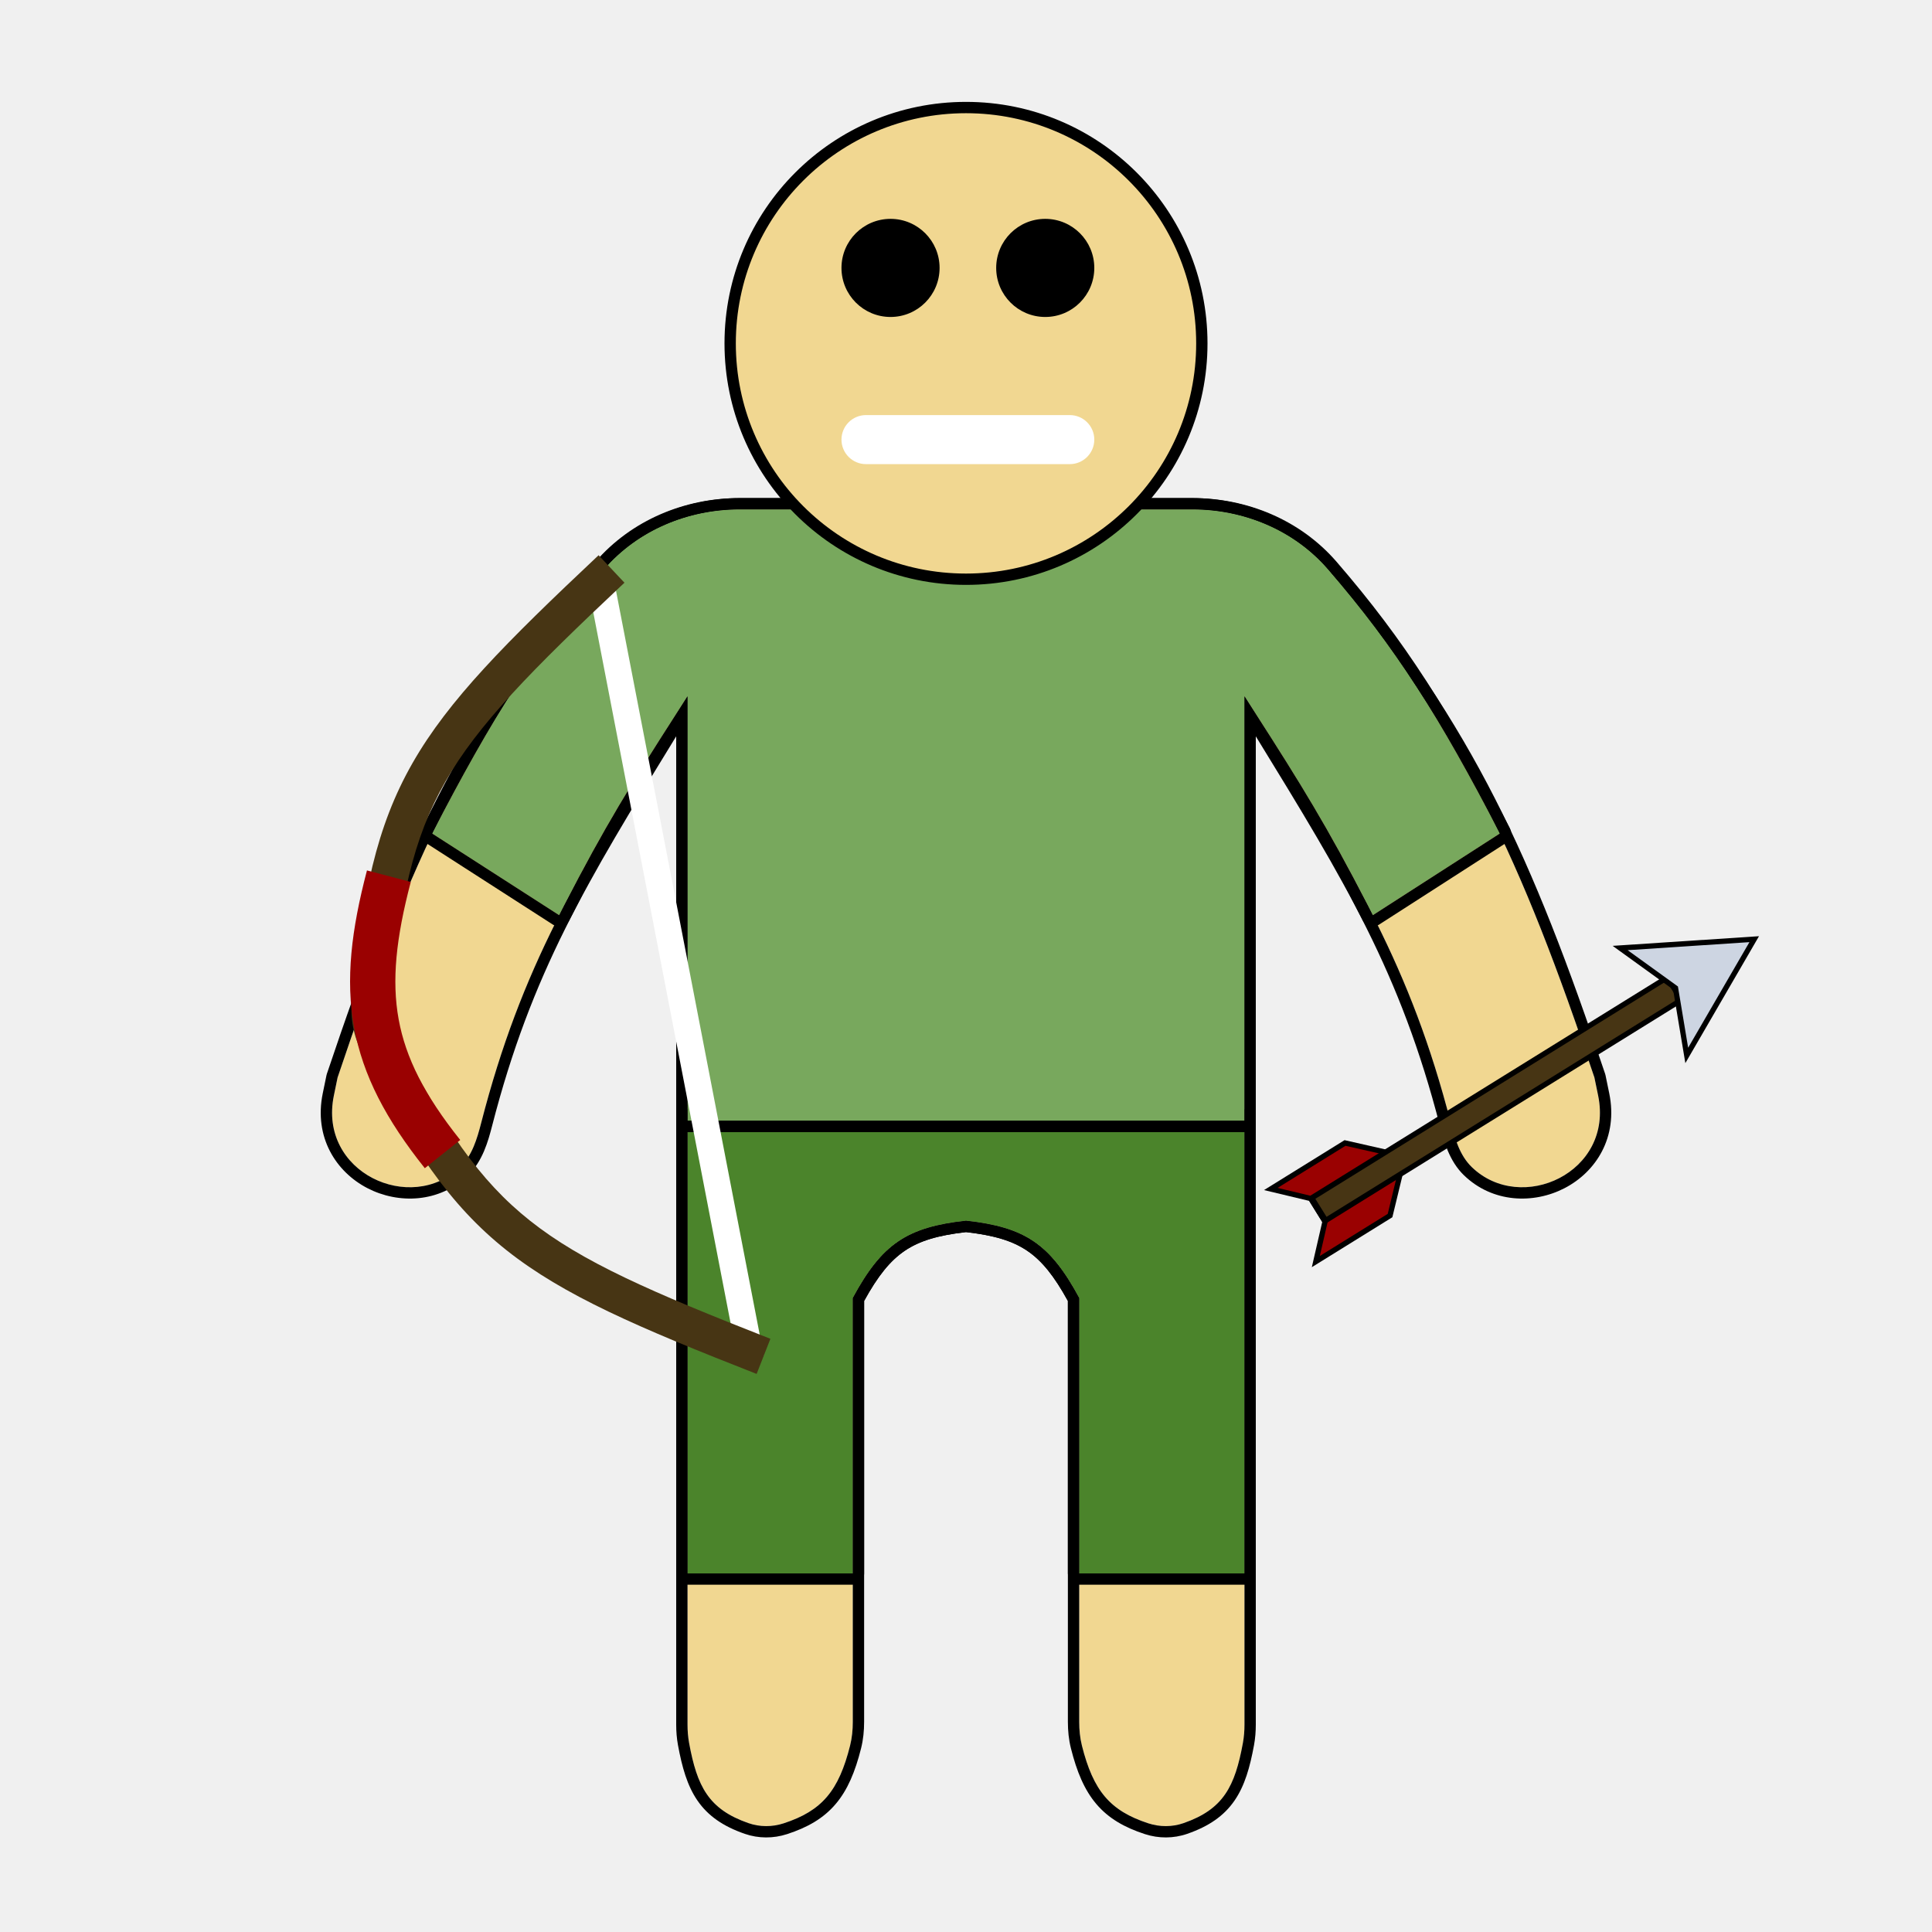
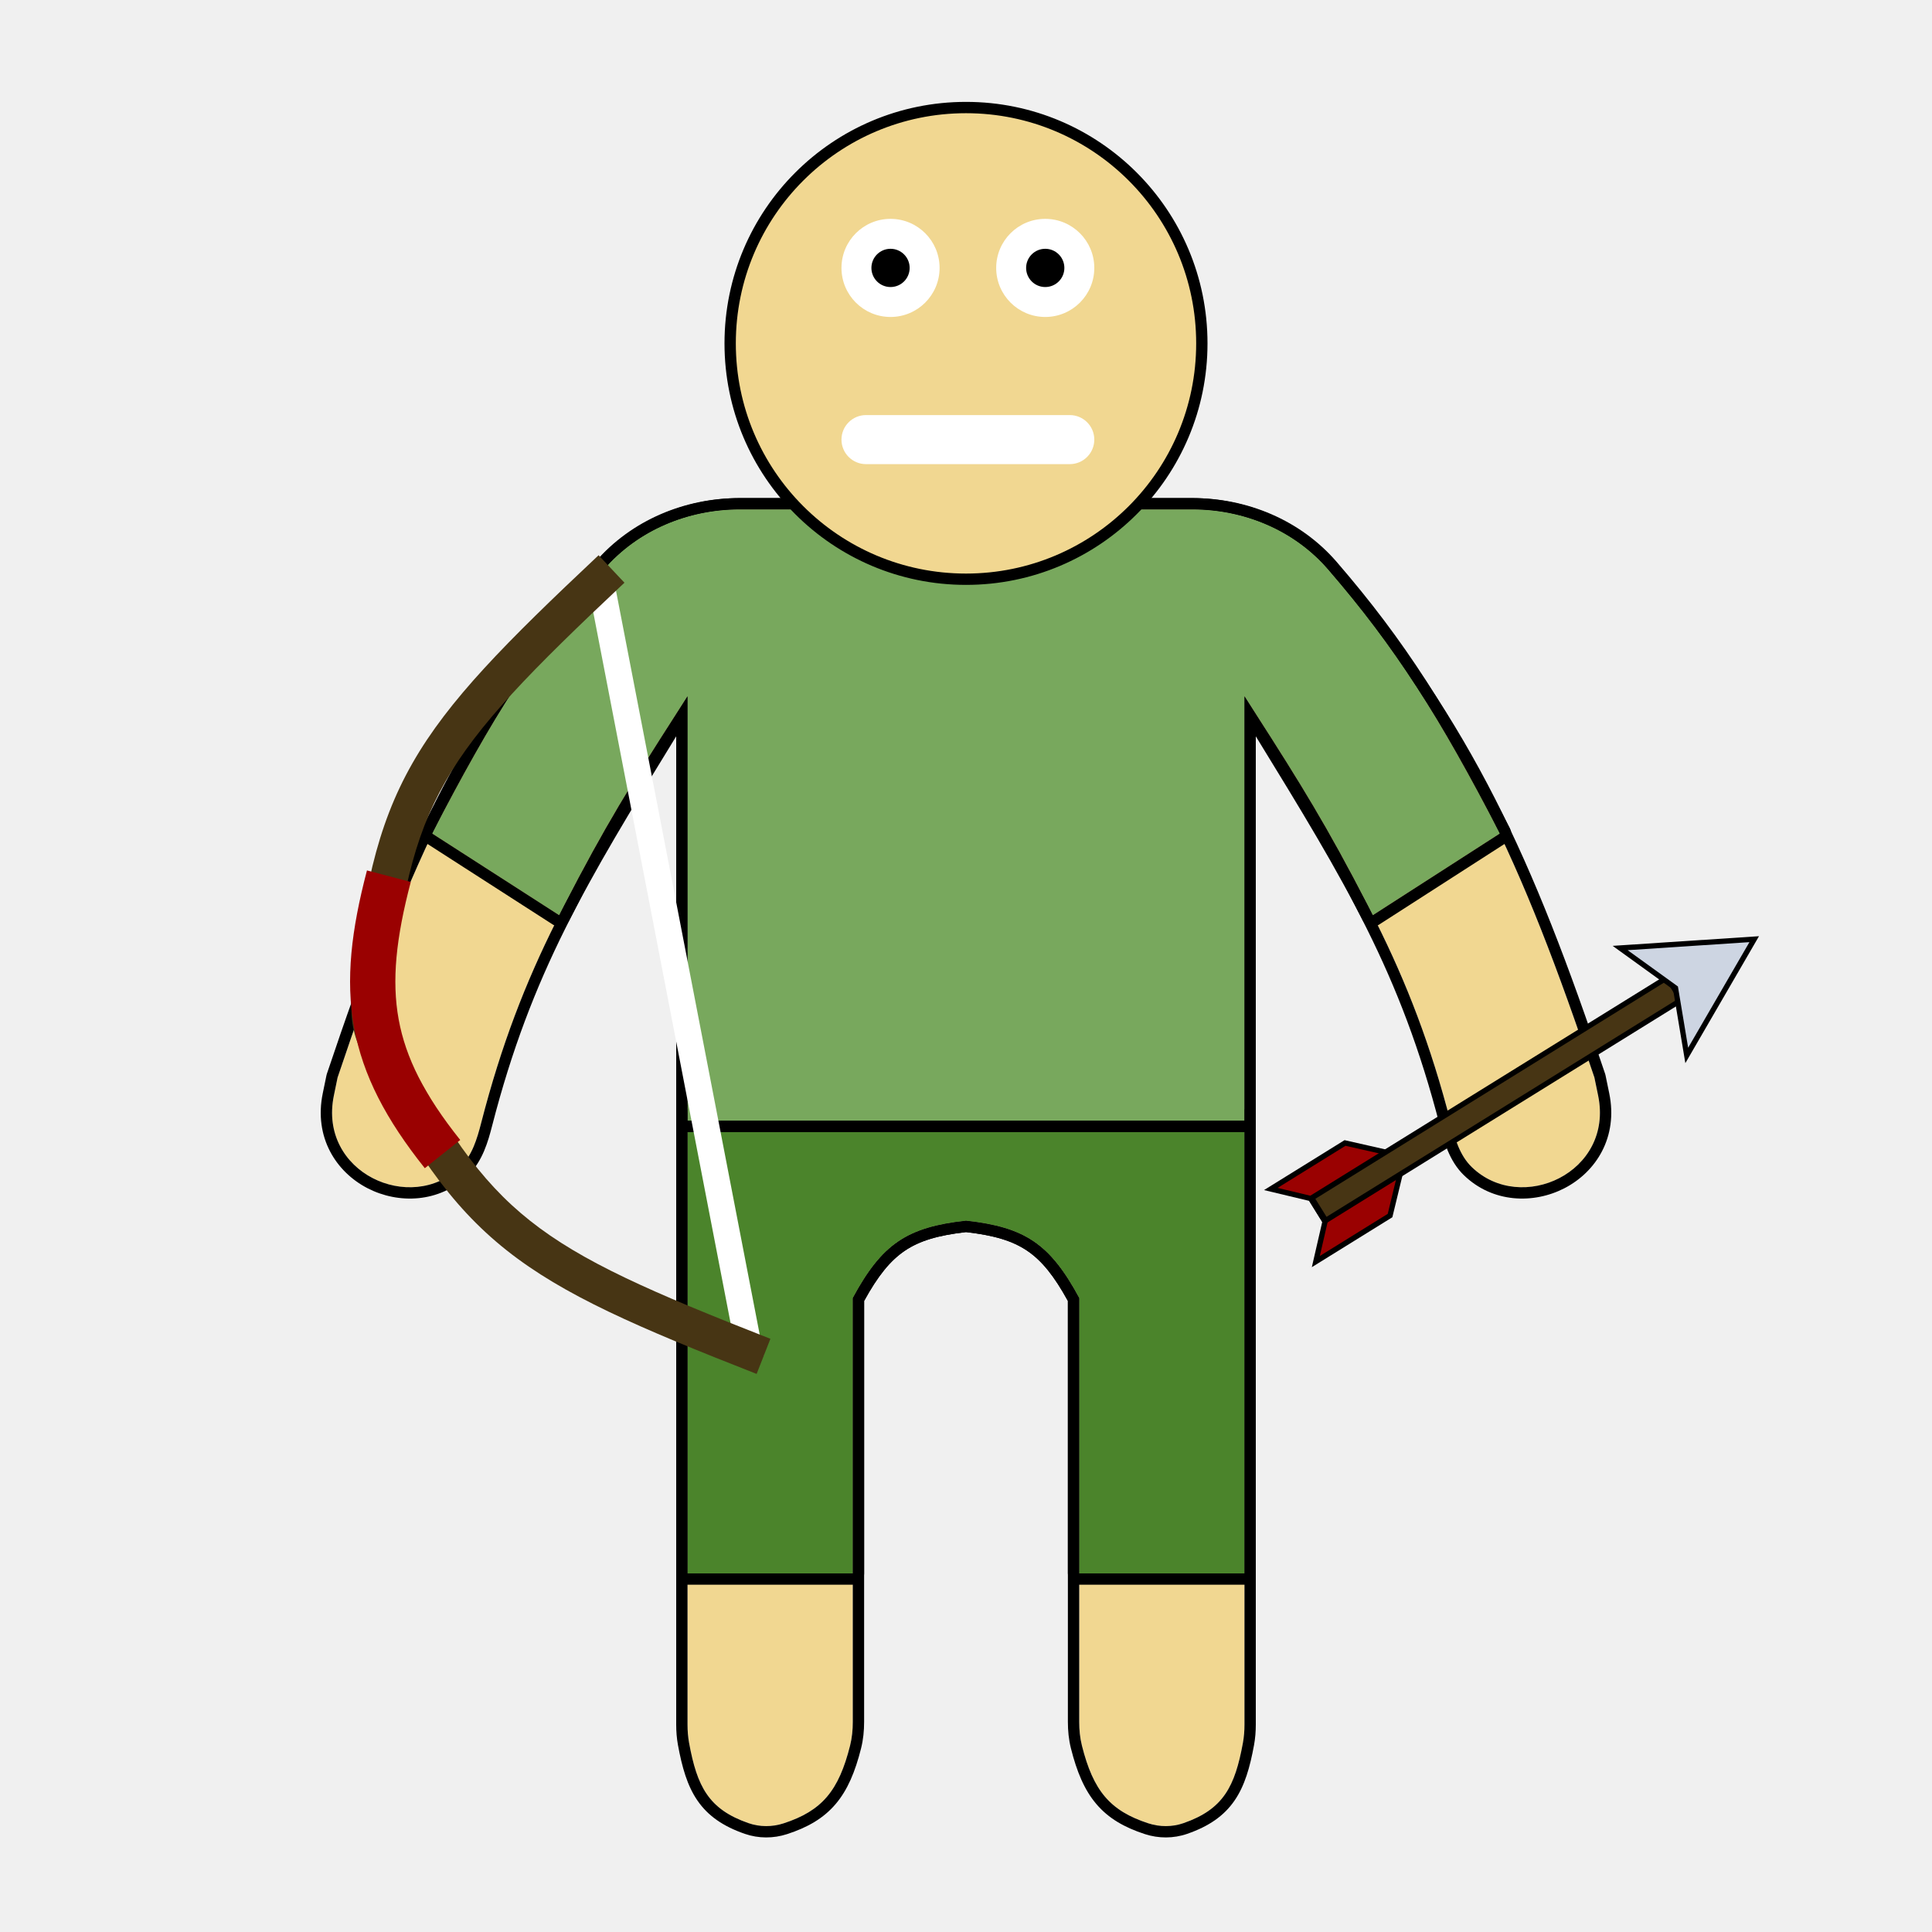
<svg xmlns="http://www.w3.org/2000/svg" width="512" height="512" viewBox="0 0 512 512" fill="none">
  <g clip-path="url(#clip0)">
    <path d="M256 323.5C240.434 325.233 233.781 329.583 226 344V456.325C226 458.436 225.797 460.549 225.283 462.597C222.276 474.567 217.856 479.893 207.651 483.21C204.636 484.189 201.358 484.193 198.364 483.154C187.762 479.476 184.734 473.419 182.621 461.924C182.325 460.316 182.2 458.678 182.2 457.043V297H329.8V457.043C329.8 458.678 329.675 460.316 329.379 461.924C327.266 473.419 324.238 479.476 313.636 483.154C310.642 484.193 307.364 484.189 304.349 483.21C294.144 479.893 289.724 474.567 286.717 462.597C286.203 460.549 286 458.436 286 456.325V344C278.219 329.583 271.566 325.233 256 323.5Z" fill="#F1D791" />
    <path fill-rule="evenodd" clip-rule="evenodd" d="M182.621 461.924C182.325 460.316 182.2 458.678 182.2 457.043V297H329.8V457.043C329.8 458.678 329.675 460.316 329.379 461.924C327.266 473.419 324.238 479.476 313.636 483.154C310.642 484.193 307.364 484.189 304.349 483.21C294.144 479.893 289.724 474.567 286.717 462.597C286.203 460.549 286 458.436 286 456.325V344C278.219 329.583 271.566 325.233 256 323.5C240.434 325.233 233.781 329.583 226 344V456.325C226 458.436 225.797 460.549 225.283 462.597C222.276 474.567 217.856 479.893 207.651 483.21C204.636 484.189 201.358 484.193 198.364 483.154C187.762 479.476 184.734 473.419 182.621 461.924ZM229 344.764V456.325C229 458.623 228.78 460.99 228.193 463.328C226.639 469.511 224.637 474.345 221.452 478.091C218.226 481.886 214.021 484.294 208.578 486.063C204.965 487.237 201.015 487.25 197.38 485.988C191.647 483.999 187.637 481.24 184.837 477.17C182.115 473.213 180.743 468.298 179.67 462.466C179.337 460.652 179.2 458.83 179.2 457.043V297C179.2 295.343 180.543 294 182.2 294H329.8C331.457 294 332.8 295.343 332.8 297V457.043C332.8 458.83 332.663 460.652 332.33 462.466C331.257 468.298 329.885 473.213 327.163 477.17C324.363 481.24 320.353 483.999 314.62 485.988C310.985 487.25 307.035 487.237 303.422 486.063C297.979 484.294 293.774 481.886 290.548 478.091C287.363 474.345 285.361 469.511 283.807 463.328C283.22 460.99 283 458.623 283 456.325V344.764C279.35 338.121 276.106 334.101 272.236 331.477C268.303 328.81 263.403 327.369 256 326.519C248.597 327.369 243.697 328.81 239.764 331.477C235.894 334.101 232.65 338.121 229 344.764Z" fill="black" />
    <path d="M256 323.5C240.434 325.233 233.781 329.583 226 344V416.969H182.2V297H329.8V416.969H286V344C278.219 329.583 271.566 325.233 256 323.5Z" fill="#4B842B" />
    <path fill-rule="evenodd" clip-rule="evenodd" d="M182.2 416.969H226V344C233.781 329.583 240.434 325.233 256 323.5C271.566 325.233 278.219 329.583 286 344V416.969H329.8V297H182.2V416.969ZM283 344.764V416.969C283 418.626 284.343 419.969 286 419.969H329.8C331.457 419.969 332.8 418.626 332.8 416.969V297C332.8 295.343 331.457 294 329.8 294H182.2C180.543 294 179.2 295.343 179.2 297V416.969C179.2 418.626 180.543 419.969 182.2 419.969H226C227.657 419.969 229 418.626 229 416.969V344.764C232.65 338.121 235.894 334.101 239.764 331.477C243.697 328.81 248.597 327.369 256 326.519C263.403 327.369 268.303 328.81 272.236 331.477C276.106 334.101 279.35 338.121 283 344.764Z" fill="black" />
    <path d="M89.463 285.549C108.84 227.843 124.176 194.365 159.329 151.904C168.388 140.962 182.046 135 196.251 135L315.749 135C329.954 135 343.612 140.962 352.671 151.904C387.824 194.365 403.16 227.843 422.537 285.549L423.524 290.336C427.726 310.725 403.104 321.952 390.031 309.285C386.874 306.226 385.574 301.815 384.476 297.559C373.115 253.505 356.981 228.883 329.8 184.5V297H182.2V184.5C155.019 228.883 138.885 253.505 127.524 297.559C126.426 301.815 125.126 306.226 121.969 309.285C108.896 321.952 84.274 310.725 88.476 290.336L89.463 285.549Z" fill="#F1D791" />
    <path fill-rule="evenodd" clip-rule="evenodd" d="M86.525 284.943C86.549 284.825 86.581 284.708 86.619 284.594C106.062 226.692 121.545 192.839 157.018 149.99C166.689 138.31 181.22 132 196.251 132L315.749 132C330.78 132 345.312 138.31 354.982 149.99C390.455 192.839 405.938 226.692 425.381 284.594C425.419 284.708 425.451 284.825 425.475 284.943L426.462 289.73C428.866 301.395 422.947 310.555 414.638 314.869C406.432 319.13 395.561 318.821 387.943 311.439C384.1 307.716 382.648 302.485 381.571 298.308C371.128 257.812 356.665 234.007 332.8 195.128V297C332.8 298.657 331.457 300 329.8 300H182.2C180.543 300 179.2 298.657 179.2 297V195.128C155.335 234.007 140.872 257.812 130.429 298.308C129.352 302.485 127.9 307.716 124.057 311.439C116.439 318.821 105.568 319.13 97.362 314.869C89.053 310.555 83.134 301.395 85.538 289.73L86.525 284.943ZM179.2 189.393C180.185 187.788 181.185 186.158 182.2 184.5V297H329.8V184.5C330.816 186.158 331.815 187.788 332.8 189.393C333.423 190.407 334.039 191.411 334.649 192.405C358.931 231.957 373.808 256.19 384.476 297.559C385.574 301.815 386.874 306.226 390.031 309.285C403.104 321.952 427.726 310.725 423.524 290.336L422.537 285.549C403.16 227.843 387.824 194.365 352.671 151.904C343.612 140.962 329.954 135 315.749 135L196.251 135C182.046 135 168.388 140.962 159.329 151.904C124.176 194.365 108.84 227.843 89.463 285.549L88.476 290.336C84.274 310.725 108.896 321.952 121.969 309.285C125.126 306.226 126.426 301.815 127.524 297.559C138.192 256.19 153.069 231.957 177.351 192.405C177.961 191.411 178.577 190.407 179.2 189.393Z" fill="black" />
    <path d="M182.2 297V184.5C168.218 206.247 160.408 218.458 148.186 242.53L114.525 220.882C130.53 189.977 142.073 171.65 160.05 150.859C169.009 140.498 182.254 135 195.951 135L316.049 135C329.746 135 342.991 140.498 351.95 150.859C369.927 171.65 381.47 189.977 397.475 220.882L363.814 242.53C351.592 218.458 343.782 206.247 329.8 184.5V297H256H182.2Z" fill="#78A85D" />
    <path fill-rule="evenodd" clip-rule="evenodd" d="M362.444 239.844C351.87 219.232 344.462 207.34 332.8 189.169C331.831 187.659 330.832 186.106 329.8 184.5V297H182.2V184.5C181.168 186.106 180.169 187.659 179.2 189.169C167.538 207.34 160.13 219.232 149.556 239.844C149.105 240.723 148.649 241.618 148.186 242.53L114.525 220.882C130.53 189.977 142.073 171.65 160.05 150.859C169.009 140.498 182.254 135 195.951 135L316.049 135C329.746 135 342.991 140.498 351.95 150.859C369.927 171.65 381.47 189.977 397.475 220.882L363.814 242.53C363.351 241.618 362.895 240.723 362.444 239.844ZM179.2 194.731C168.504 211.466 161.313 223.302 150.861 243.888C150.477 244.645 149.79 245.203 148.971 245.425C148.152 245.647 147.277 245.512 146.563 245.053L112.902 223.406C111.6 222.568 111.149 220.878 111.861 219.503C127.93 188.474 139.597 169.926 157.781 148.897C167.363 137.815 181.468 132 195.951 132L316.049 132C330.532 132 344.637 137.815 354.219 148.897C372.403 169.926 384.07 188.474 400.139 219.503C400.851 220.878 400.4 222.568 399.098 223.406L365.437 245.053C364.723 245.512 363.848 245.647 363.029 245.425C362.21 245.203 361.523 244.645 361.139 243.888C350.687 223.302 343.496 211.466 332.8 194.731V297C332.8 298.657 331.457 300 329.8 300H182.2C180.543 300 179.2 298.657 179.2 297V194.731Z" fill="black" />
    <circle cx="256" cy="91" r="62.5" fill="#F1D791" stroke="black" stroke-width="3" />
-     <circle cx="236" cy="71" r="13" fill="black" />
-     <circle cx="277" cy="71" r="13" fill="black" />
+     <circle cx="236" cy="71" r="13" fill="white" />
+     <circle cx="277" cy="71" r="13" fill="white" />
    <rect x="223" y="110" width="67" height="13" rx="6.5" fill="white" />
+     <circle cx="236" cy="71" r="5.068" fill="black" />
+     <circle cx="277" cy="71" r="5.068" fill="black" />
    <path d="M158.841 152.184L198.955 359.842" stroke="white" stroke-width="7" />
    <path fill-rule="evenodd" clip-rule="evenodd" d="M140.47 323.505C154.148 334.354 172.446 342.362 204.165 354.794L200.515 364.105C169.048 351.771 149.304 343.275 134.256 331.34C119.032 319.265 108.93 303.943 95.895 278.863C93.712 274.662 92.794 269.909 93.257 265.198C96.02 237.068 99.693 219.087 109.329 202.213C118.854 185.534 134.017 170.3 158.633 147.14L165.485 154.423C140.672 177.768 126.671 192.011 118.013 207.172C109.468 222.136 105.942 238.355 103.209 266.175C102.936 268.959 103.478 271.77 104.768 274.251C117.659 299.055 126.969 312.796 140.47 323.505Z" fill="#473514" />
    <path d="M117.27 305.845C97.519 281.07 95.019 262.759 103.053 232.198" stroke="#9A0101" stroke-width="12" />
    <path d="M356.447 302.899L366.927 305.274L368.915 308.481L370.907 311.694L368.375 322.136L348.707 334.332L351.145 323.737L349.247 320.676L347.353 317.622L336.779 315.095L356.447 302.899Z" fill="#9A0101" />
    <path fill-rule="evenodd" clip-rule="evenodd" d="M367.366 304.654L371.658 311.576L368.989 322.583L347.646 335.817L350.397 323.859L346.911 318.237L334.977 315.385L356.32 302.151L367.366 304.654ZM366.487 305.894L356.575 303.647L338.581 314.804L347.795 317.006L351.892 323.615L349.768 332.847L367.762 321.69L370.157 311.812L366.487 305.894Z" fill="black" />
    <path fill-rule="evenodd" clip-rule="evenodd" d="M445.681 264.932L351.209 323.51L347.507 317.538L441.978 258.961L445.681 264.932Z" fill="#473514" />
    <path fill-rule="evenodd" clip-rule="evenodd" d="M442.316 257.924L446.76 265.09L350.871 324.546L346.428 317.381L442.316 257.924ZM441.64 259.997L348.585 317.696L351.547 322.474L444.603 264.774L441.64 259.997Z" fill="black" />
    <path d="M464.883 248.891L429.353 251.233L444.024 261.825L447.006 279.703L464.883 248.891Z" fill="#CDD5E2" />
    <path fill-rule="evenodd" clip-rule="evenodd" d="M466.152 248.104L446.636 281.741L443.381 262.224L427.364 250.661L466.152 248.104ZM463.615 249.678L431.343 251.805L444.668 261.426L447.377 277.666L463.615 249.678Z" fill="black" />
  </g>
  <defs>
    <clipPath id="clip0">
      <rect width="512" height="512" fill="white" />
    </clipPath>
  </defs>
</svg>
